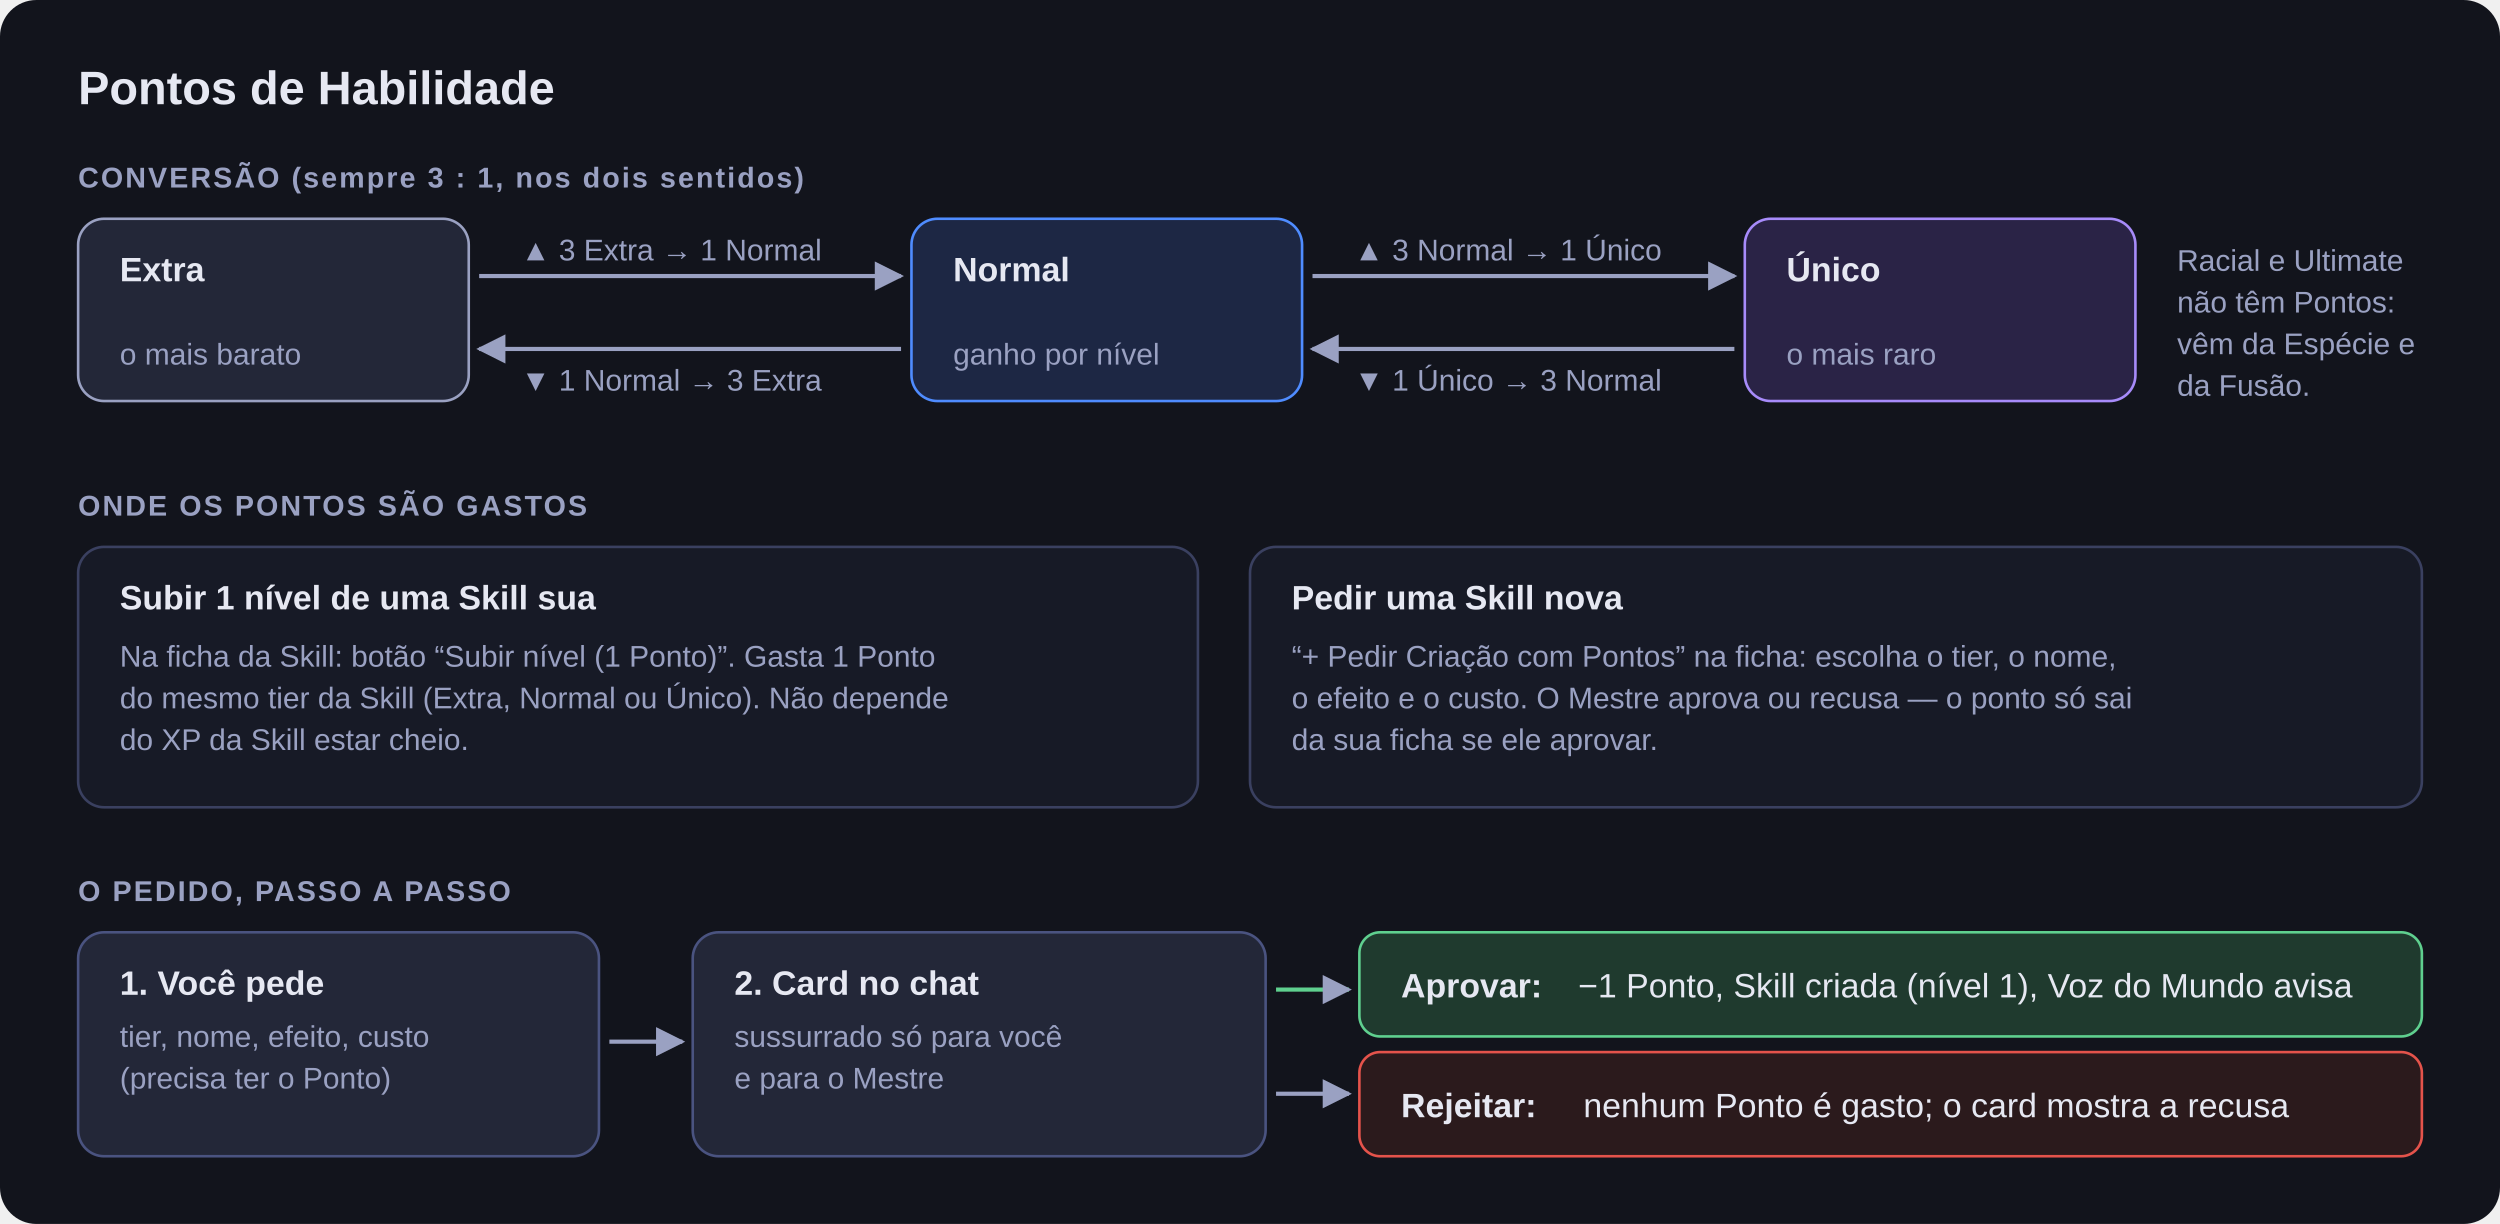
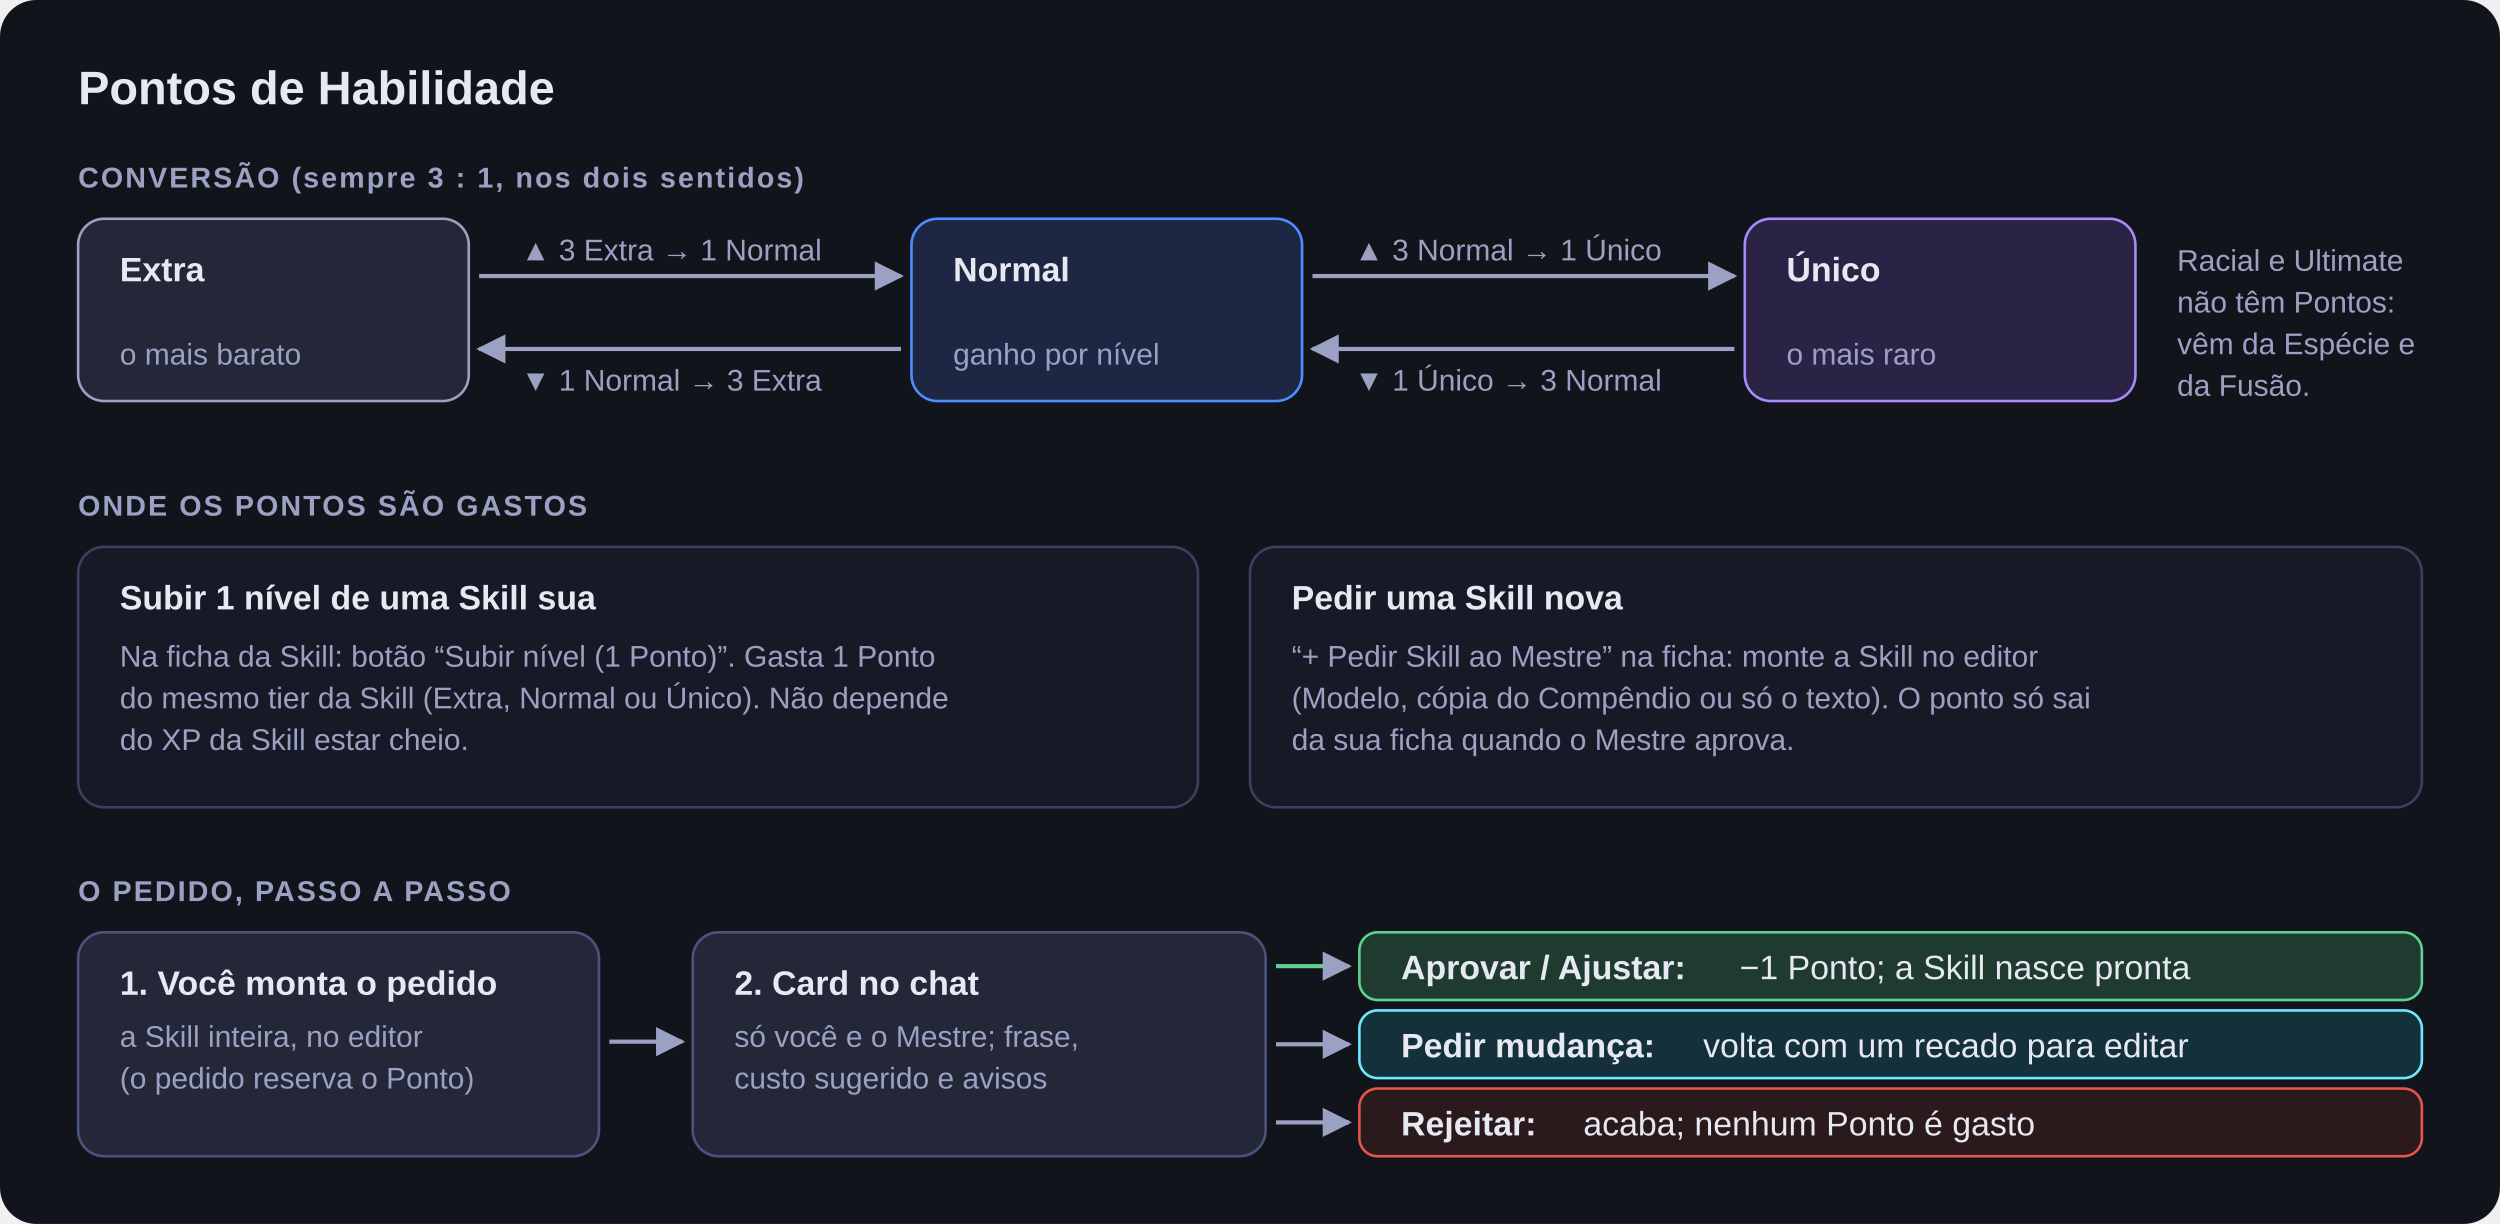
<svg xmlns="http://www.w3.org/2000/svg" width="960" height="470" viewBox="0 0 960 470">
  <defs>
    <marker id="a" viewBox="0 0 10 10" refX="9" refY="5" markerWidth="7" markerHeight="7" orient="auto-start-reverse">
      <path d="M0 0 L10 5 L0 10 z" fill="#9aa1c2" />
    </marker>
  </defs>
  <style>
    text { font-family: 'Segoe UI', 'Helvetica Neue', Arial, sans-serif; }
    .ti { fill: #e6e8f2; font-size: 18px; font-weight: 700; }
    .tx { fill: #e6e8f2; font-size: 13px; }
    .bd { fill: #e6e8f2; font-size: 13px; font-weight: 700; }
    .big { fill: #fff; font-size: 20px; font-weight: 700; }
    .mu { fill: #9aa1c2; font-size: 11.5px; }
    .lb { fill: #9aa1c2; font-size: 11px; font-weight: 700; letter-spacing: .8px; }
    .ar { stroke: #9aa1c2; stroke-width: 1.6; fill: none; marker-end: url(#a); }
    .ok { stroke: #5fd08f; stroke-width: 1.6; fill: none; marker-end: url(#a); }
  </style>
  <rect width="960" height="470" rx="14" fill="#12141c" />
  <text x="30" y="40" class="ti">Pontos de Habilidade</text>
  <text x="30" y="72" class="lb">CONVERSÃO (sempre 3 : 1, nos dois sentidos)</text>
  <rect x="30" y="84" width="150" height="70" rx="10" fill="#232738" stroke="#9aa1c2" />
  <text x="46" y="108" class="bd">Extra</text>
  <text x="46" y="140" class="mu">o mais barato</text>
  <rect x="350" y="84" width="150" height="70" rx="10" fill="#1d2744" stroke="#4f8cff" />
  <text x="366" y="108" class="bd">Normal</text>
  <text x="366" y="140" class="mu">ganho por nível</text>
  <rect x="670" y="84" width="150" height="70" rx="10" fill="#2a2346" stroke="#a78bfa" />
  <text x="686" y="108" class="bd">Único</text>
  <text x="686" y="140" class="mu">o mais raro</text>
  <path d="M184 106 H346" class="ar" />
  <text x="200" y="100" class="mu">▲ 3 Extra → 1 Normal</text>
  <path d="M346 134 H184" class="ar" />
  <text x="200" y="150" class="mu">▼ 1 Normal → 3 Extra</text>
  <path d="M504 106 H666" class="ar" />
  <text x="520" y="100" class="mu">▲ 3 Normal → 1 Único</text>
  <path d="M666 134 H504" class="ar" />
  <text x="520" y="150" class="mu">▼ 1 Único → 3 Normal</text>
  <text x="836" y="104" class="mu">Racial e Ultimate</text>
  <text x="836" y="120" class="mu">não têm Pontos:</text>
  <text x="836" y="136" class="mu">vêm da Espécie e</text>
  <text x="836" y="152" class="mu">da Fusão.</text>
  <text x="30" y="198" class="lb">ONDE OS PONTOS SÃO GASTOS</text>
  <rect x="30" y="210" width="430" height="100" rx="10" fill="#171a26" stroke="#3a4060" />
  <text x="46" y="234" class="bd">Subir 1 nível de uma Skill sua</text>
  <text x="46" y="256" class="mu">Na ficha da Skill: botão “Subir nível (1 Ponto)”. Gasta 1 Ponto</text>
  <text x="46" y="272" class="mu">do mesmo tier da Skill (Extra, Normal ou Único). Não depende</text>
  <text x="46" y="288" class="mu">do XP da Skill estar cheio.</text>
  <rect x="480" y="210" width="450" height="100" rx="10" fill="#171a26" stroke="#3a4060" />
  <text x="496" y="234" class="bd">Pedir uma Skill nova</text>
-   <text x="496" y="256" class="mu">“+ Pedir Criação com Pontos” na ficha: escolha o tier, o nome,</text>
-   <text x="496" y="272" class="mu">o efeito e o custo. O Mestre aprova ou recusa — o ponto só sai</text>
-   <text x="496" y="288" class="mu">da sua ficha se ele aprovar.</text>
+   <text x="496" y="256" class="mu">“+ Pedir Skill ao Mestre” na ficha: monte a Skill no editor</text>
+   <text x="496" y="272" class="mu">(Modelo, cópia do Compêndio ou só o texto). O ponto só sai</text>
+   <text x="496" y="288" class="mu">da sua ficha quando o Mestre aprova.</text>
  <text x="30" y="346" class="lb">O PEDIDO, PASSO A PASSO</text>
  <rect x="30" y="358" width="200" height="86" rx="10" fill="#232738" stroke="#4a5380" />
-   <text x="46" y="382" class="bd">1. Você pede</text>
-   <text x="46" y="402" class="mu">tier, nome, efeito, custo</text>
-   <text x="46" y="418" class="mu">(precisa ter o Ponto)</text>
+   <text x="46" y="382" class="bd">1. Você monta o pedido</text>
+   <text x="46" y="402" class="mu">a Skill inteira, no editor</text>
+   <text x="46" y="418" class="mu">(o pedido reserva o Ponto)</text>
  <path d="M234 400 H262" class="ar" />
  <rect x="266" y="358" width="220" height="86" rx="10" fill="#232738" stroke="#4a5380" />
  <text x="282" y="382" class="bd">2. Card no chat</text>
-   <text x="282" y="402" class="mu">sussurrado só para você</text>
-   <text x="282" y="418" class="mu">e para o Mestre</text>
-   <path d="M490 380 H518" class="ok" />
-   <path d="M490 420 H518" class="ar" />
-   <rect x="522" y="358" width="408" height="40" rx="8" fill="#1f3a2e" stroke="#5fd08f" />
-   <text x="538" y="383" class="bd">Aprovar:</text>
-   <text x="606" y="383" class="tx">−1 Ponto, Skill criada (nível 1), Voz do Mundo avisa</text>
-   <rect x="522" y="404" width="408" height="40" rx="8" fill="#2b1a1c" stroke="#e5534b" />
-   <text x="538" y="429" class="bd">Rejeitar:</text>
-   <text x="608" y="429" class="tx">nenhum Ponto é gasto; o card mostra a recusa</text>
+   <text x="282" y="402" class="mu">só você e o Mestre; frase,</text>
+   <text x="282" y="418" class="mu">custo sugerido e avisos</text>
+   <path d="M490 371 H518" class="ok" />
+   <path d="M490 401 H518" class="ar" />
+   <path d="M490 431 H518" class="ar" />
+   <rect x="522" y="358" width="408" height="26" rx="7" fill="#1f3a2e" stroke="#5fd08f" />
+   <text x="538" y="376" class="bd">Aprovar / Ajustar:</text>
+   <text x="668" y="376" class="tx">−1 Ponto; a Skill nasce pronta</text>
+   <rect x="522" y="388" width="408" height="26" rx="7" fill="#14303b" stroke="#6ee7ff" />
+   <text x="538" y="406" class="bd">Pedir mudança:</text>
+   <text x="654" y="406" class="tx">volta com um recado para editar</text>
+   <rect x="522" y="418" width="408" height="26" rx="7" fill="#2b1a1c" stroke="#e5534b" />
+   <text x="538" y="436" class="bd">Rejeitar:</text>
+   <text x="608" y="436" class="tx">acaba; nenhum Ponto é gasto</text>
</svg>
